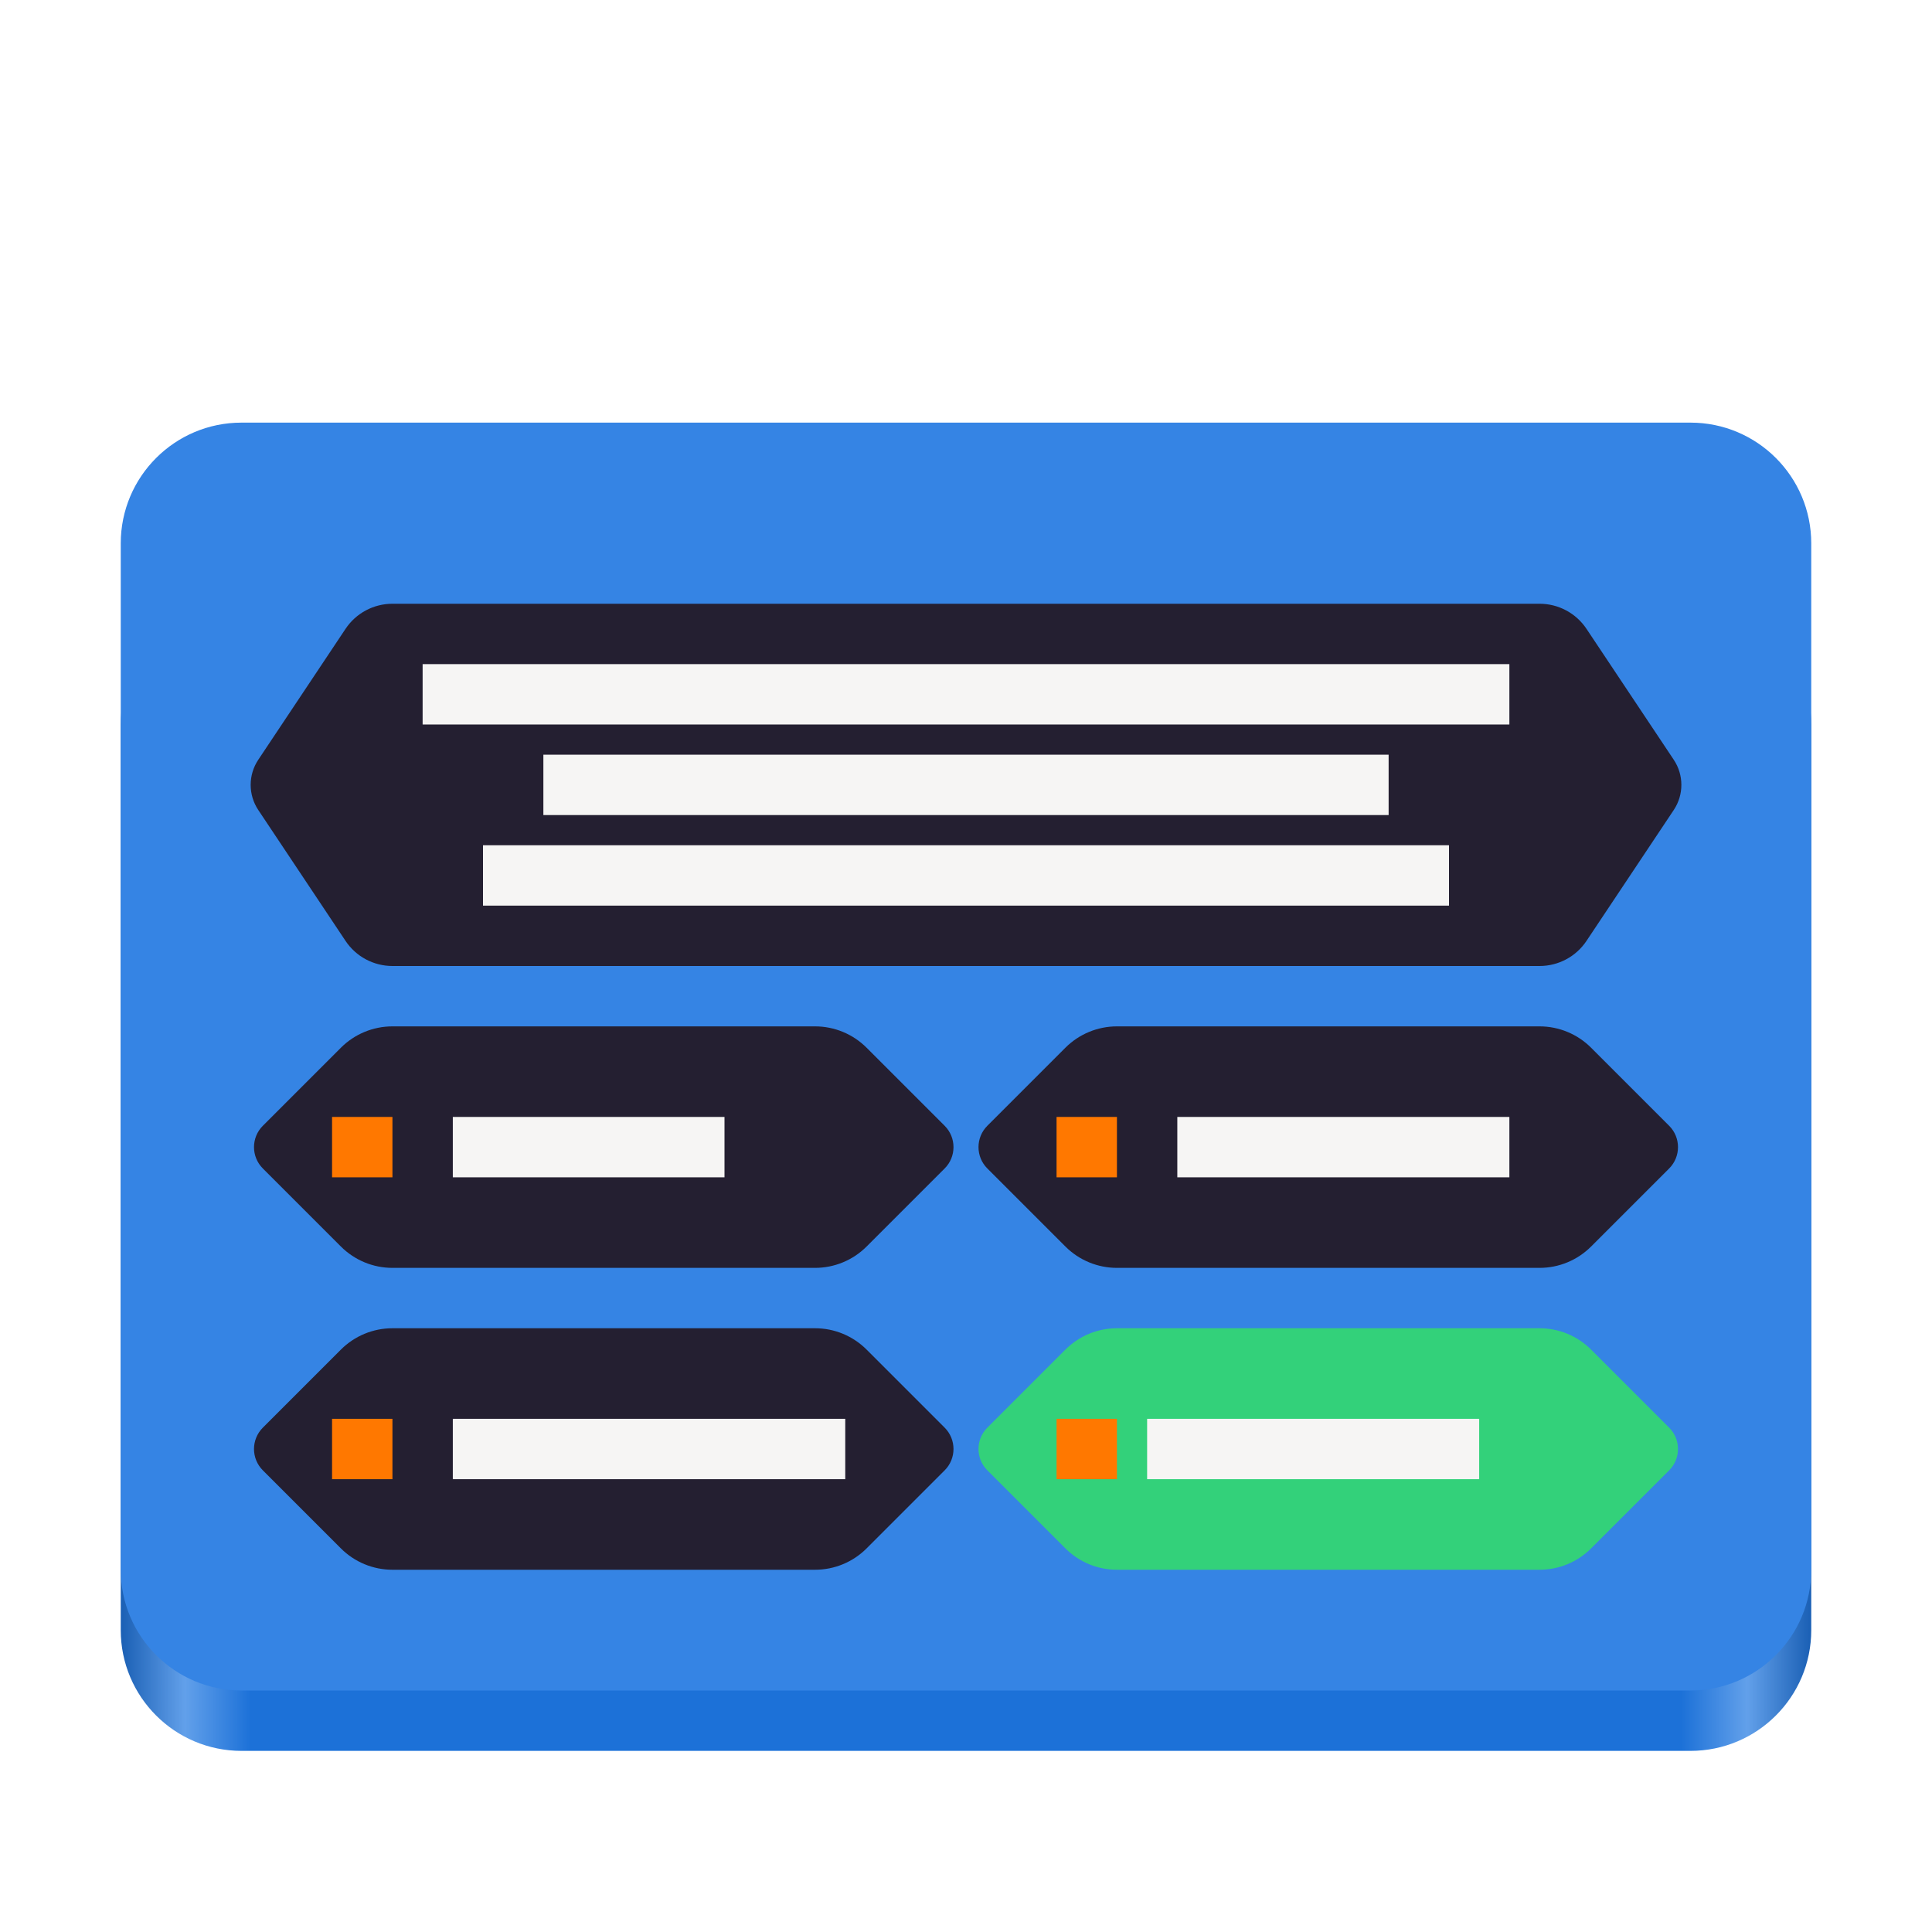
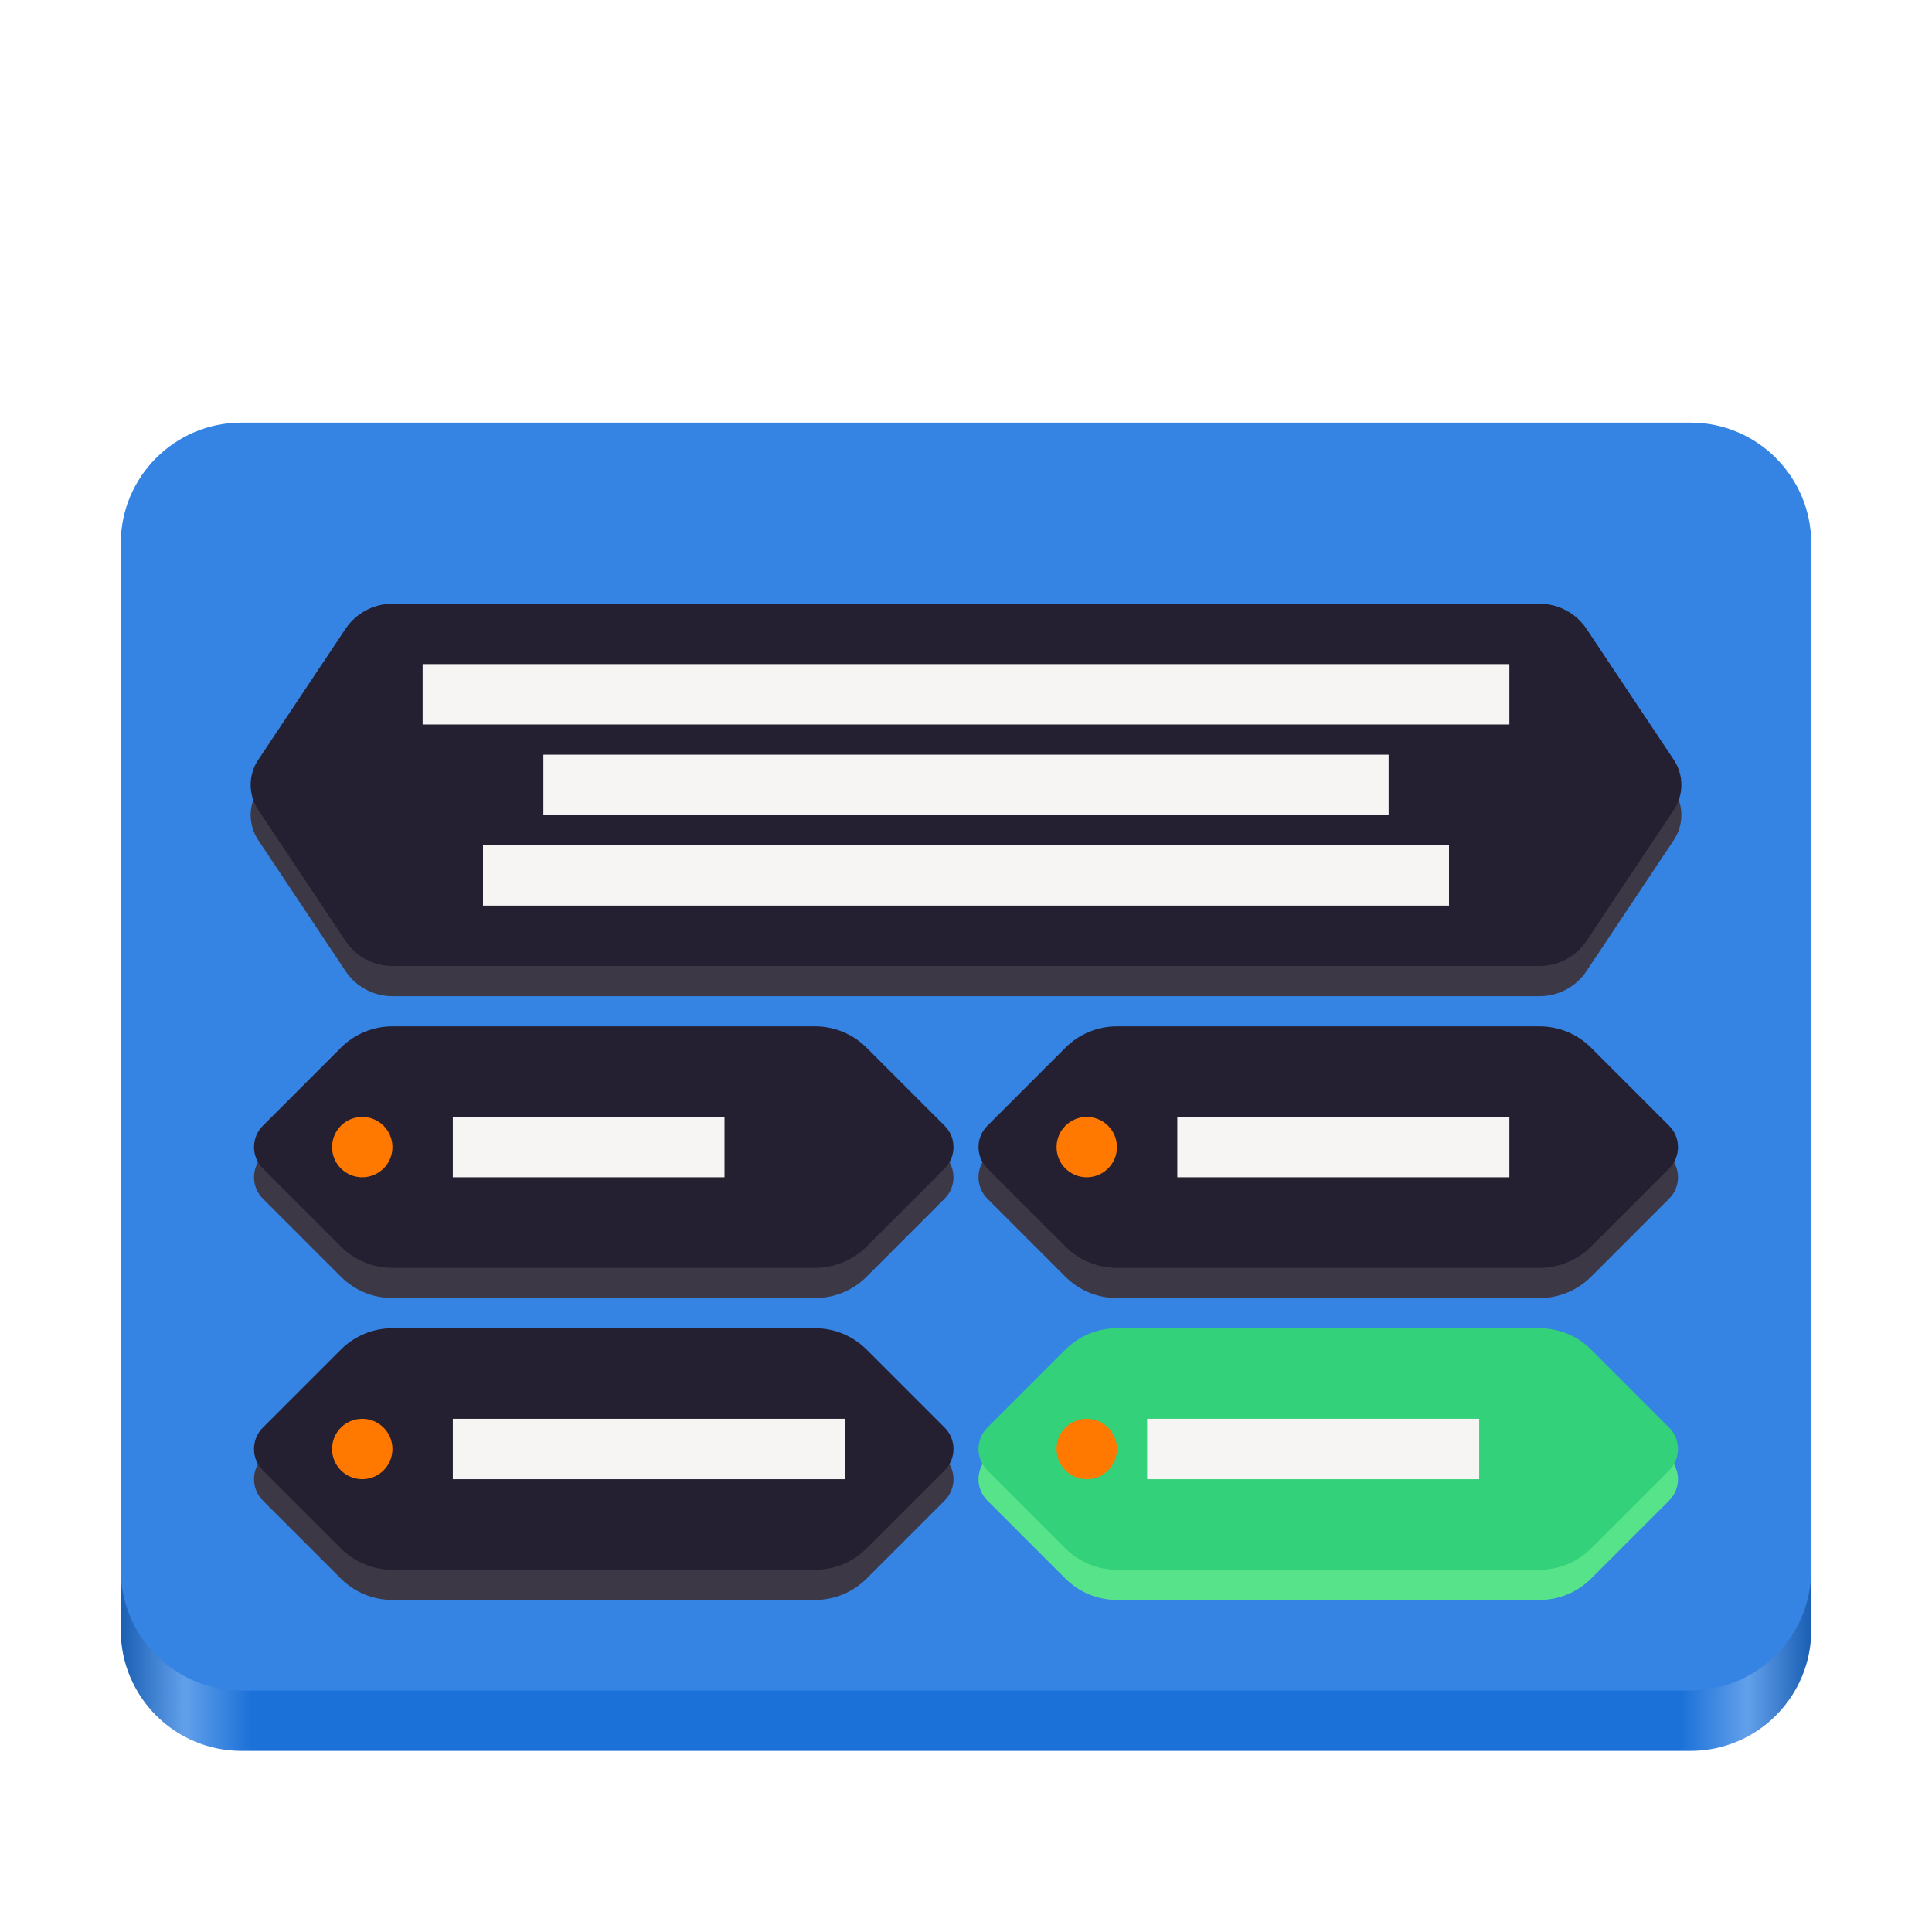
<svg xmlns="http://www.w3.org/2000/svg" height="128px" viewBox="0 0 128 128" width="128px">
  <linearGradient id="a" gradientUnits="userSpaceOnUse" x1="8" x2="120" y1="116" y2="116">
    <stop offset="0" stop-color="#1a5fb4" />
    <stop offset="0.038" stop-color="#62a0ea" />
    <stop offset="0.077" stop-color="#1c71d8" />
    <stop offset="0.923" stop-color="#1c71d8" />
    <stop offset="0.962" stop-color="#62a0ea" />
    <stop offset="1" stop-color="#1a5fb4" />
  </linearGradient>
  <path d="m 16 40 h 96 c 4.418 0 8 3.582 8 8 v 60 c 0 4.418 -3.582 8 -8 8 h -96 c -4.418 0 -8 -3.582 -8 -8 v -60 c 0 -4.418 3.582 -8 8 -8 z m 0 0" fill="url(#a)" />
  <path d="m 16 28 h 96 c 4.418 0 8 3.582 8 8 v 68 c 0 4.418 -3.582 8 -8 8 h -96 c -4.418 0 -8 -3.582 -8 -8 v -68 c 0 -4.418 3.582 -8 8 -8 z m 0 0" fill="#3584e4" />
+   <path d="m 110.891 55.664 l -5.781 8.672 c -0.691 1.039 -1.859 1.664 -3.109 1.664 h -76 c -1.25 0 -2.418 -0.625 -3.109 -1.664 l -5.781 -8.672 c -0.672 -1.008 -0.672 -2.32 0 -3.328 l 5.781 -8.672 c 0.691 -1.039 1.859 -1.664 3.109 -1.664 h 76 c 1.25 0 2.418 0.625 3.109 1.664 l 5.781 8.672 c 0.672 1.008 0.672 2.32 0 3.328 z m 0 0" fill="#3d3846" />
+   <path d="m 110.586 99.414 l -5.172 5.172 c -0.906 0.906 -2.133 1.414 -3.414 1.414 h -28 c -1.281 0 -2.508 -0.508 -3.414 -1.414 l -5.172 -5.172 c -0.781 -0.781 -0.781 -2.047 0 -2.828 l 5.172 -5.172 c 0.906 -0.906 2.133 -1.414 3.414 -1.414 h 28 c 1.281 0 2.508 0.508 3.414 1.414 l 5.172 5.172 c 0.781 0.781 0.781 2.047 0 2.828 z m 0 0" fill="#57e389" />
+   <path d="m 62.586 99.414 l -5.172 5.172 c -0.906 0.906 -2.133 1.414 -3.414 1.414 h -28 c -1.281 0 -2.508 -0.508 -3.414 -1.414 l -5.172 -5.172 c -0.781 -0.781 -0.781 -2.047 0 -2.828 l 5.172 -5.172 c 0.906 -0.906 2.133 -1.414 3.414 -1.414 h 28 c 1.281 0 2.508 0.508 3.414 1.414 l 5.172 5.172 c 0.781 0.781 0.781 2.047 0 2.828 z m 0 0" fill="#3d3846" />
+   <path d="m 110.586 79.414 l -5.172 5.172 c -0.906 0.906 -2.133 1.414 -3.414 1.414 h -28 c -1.281 0 -2.508 -0.508 -3.414 -1.414 l -5.172 -5.172 c -0.781 -0.781 -0.781 -2.047 0 -2.828 l 5.172 -5.172 c 0.906 -0.906 2.133 -1.414 3.414 -1.414 h 28 c 1.281 0 2.508 0.508 3.414 1.414 l 5.172 5.172 c 0.781 0.781 0.781 2.047 0 2.828 z m 0 0" fill="#3d3846" />
+   <path d="m 62.586 79.414 l -5.172 5.172 c -0.906 0.906 -2.133 1.414 -3.414 1.414 h -28 c -1.281 0 -2.508 -0.508 -3.414 -1.414 l -5.172 -5.172 c -0.781 -0.781 -0.781 -2.047 0 -2.828 l 5.172 -5.172 c 0.906 -0.906 2.133 -1.414 3.414 -1.414 h 28 c 1.281 0 2.508 0.508 3.414 1.414 l 5.172 5.172 c 0.781 0.781 0.781 2.047 0 2.828 z m 0 0" fill="#3d3846" />
  <path d="m 62.586 97.414 l -5.172 5.172 c -0.906 0.906 -2.133 1.414 -3.414 1.414 h -28 c -1.281 0 -2.508 -0.508 -3.414 -1.414 l -5.172 -5.172 c -0.781 -0.781 -0.781 -2.047 0 -2.828 l 5.172 -5.172 c 0.906 -0.906 2.133 -1.414 3.414 -1.414 h 28 c 1.281 0 2.508 0.508 3.414 1.414 l 5.172 5.172 c 0.781 0.781 0.781 2.047 0 2.828 z m 0 0" fill="#241f31" />
  <path d="m 110.586 97.414 l -5.172 5.172 c -0.906 0.906 -2.133 1.414 -3.414 1.414 h -28 c -1.281 0 -2.508 -0.508 -3.414 -1.414 l -5.172 -5.172 c -0.781 -0.781 -0.781 -2.047 0 -2.828 l 5.172 -5.172 c 0.906 -0.906 2.133 -1.414 3.414 -1.414 h 28 c 1.281 0 2.508 0.508 3.414 1.414 l 5.172 5.172 c 0.781 0.781 0.781 2.047 0 2.828 z m 0 0" fill="#33d17a" />
  <path d="m 62.586 77.414 l -5.172 5.172 c -0.906 0.906 -2.133 1.414 -3.414 1.414 h -28 c -1.281 0 -2.508 -0.508 -3.414 -1.414 l -5.172 -5.172 c -0.781 -0.781 -0.781 -2.047 0 -2.828 l 5.172 -5.172 c 0.906 -0.906 2.133 -1.414 3.414 -1.414 h 28 c 1.281 0 2.508 0.508 3.414 1.414 l 5.172 5.172 c 0.781 0.781 0.781 2.047 0 2.828 z m 0 0" fill="#241f31" />
  <path d="m 110.586 77.414 l -5.172 5.172 c -0.906 0.906 -2.133 1.414 -3.414 1.414 h -28 c -1.281 0 -2.508 -0.508 -3.414 -1.414 l -5.172 -5.172 c -0.781 -0.781 -0.781 -2.047 0 -2.828 l 5.172 -5.172 c 0.906 -0.906 2.133 -1.414 3.414 -1.414 h 28 c 1.281 0 2.508 0.508 3.414 1.414 l 5.172 5.172 c 0.781 0.781 0.781 2.047 0 2.828 z m 0 0" fill="#241f31" />
  <path d="m 110.891 53.664 l -5.781 8.672 c -0.691 1.039 -1.859 1.664 -3.109 1.664 h -76 c -1.25 0 -2.418 -0.625 -3.109 -1.664 l -5.781 -8.672 c -0.672 -1.008 -0.672 -2.32 0 -3.328 l 5.781 -8.672 c 0.691 -1.039 1.859 -1.664 3.109 -1.664 h 76 c 1.25 0 2.418 0.625 3.109 1.664 l 5.781 8.672 c 0.672 1.008 0.672 2.32 0 3.328 z m 0 0" fill="#241f31" />
-   <path d="m 28 44 h 72 v 4 h -72 z m 0 0" fill="#f6f5f4" />
-   <path d="m 36 50 h 56 v 4 h -56 z m 0 0" fill="#f6f5f4" />
-   <path d="m 32 56 h 64 v 4 h -64 z m 0 0" fill="#f6f5f4" />
-   <path d="m 22 74 h 4 v 4 h -4 z m 0 0" fill="#ff7800" />
-   <path d="m 22 94 h 4 v 4 h -4 z m 0 0" fill="#ff7800" />
-   <path d="m 70 94 h 4 v 4 h -4 z m 0 0" fill="#ff7800" />
-   <path d="m 70 74 h 4 v 4 h -4 z m 0 0" fill="#ff7800" />
  <g fill="#f6f5f4">
+     <path d="m 28 44 h 72 v 4 h -72 z m 0 0" />
+     <path d="m 36 50 h 56 v 4 h -56 z m 0 0" />
+     <path d="m 32 56 h 64 v 4 h -64 z m 0 0" />
    <path d="m 30 74 h 18 v 4 h -18 z m 0 0" />
    <path d="m 78 74 h 22 v 4 h -22 z m 0 0" />
    <path d="m 30 94 h 26 v 4 h -26 z m 0 0" />
    <path d="m 76 94 h 22 v 4 h -22 z m 0 0" />
  </g>
+   <path d="m 26 96 c 0 1.105 -0.895 2 -2 2 s -2 -0.895 -2 -2 s 0.895 -2 2 -2 s 2 0.895 2 2 z m 0 0" fill="#ff7800" />
+   <path d="m 26 76 c 0 1.105 -0.895 2 -2 2 s -2 -0.895 -2 -2 s 0.895 -2 2 -2 s 2 0.895 2 2 z m 0 0" fill="#ff7800" />
+   <path d="m 74 96 c 0 1.105 -0.895 2 -2 2 s -2 -0.895 -2 -2 s 0.895 -2 2 -2 s 2 0.895 2 2 z m 0 0" fill="#ff7800" />
+   <path d="m 74 76 c 0 1.105 -0.895 2 -2 2 s -2 -0.895 -2 -2 s 0.895 -2 2 -2 s 2 0.895 2 2 z m 0 0" fill="#ff7800" />
</svg>
